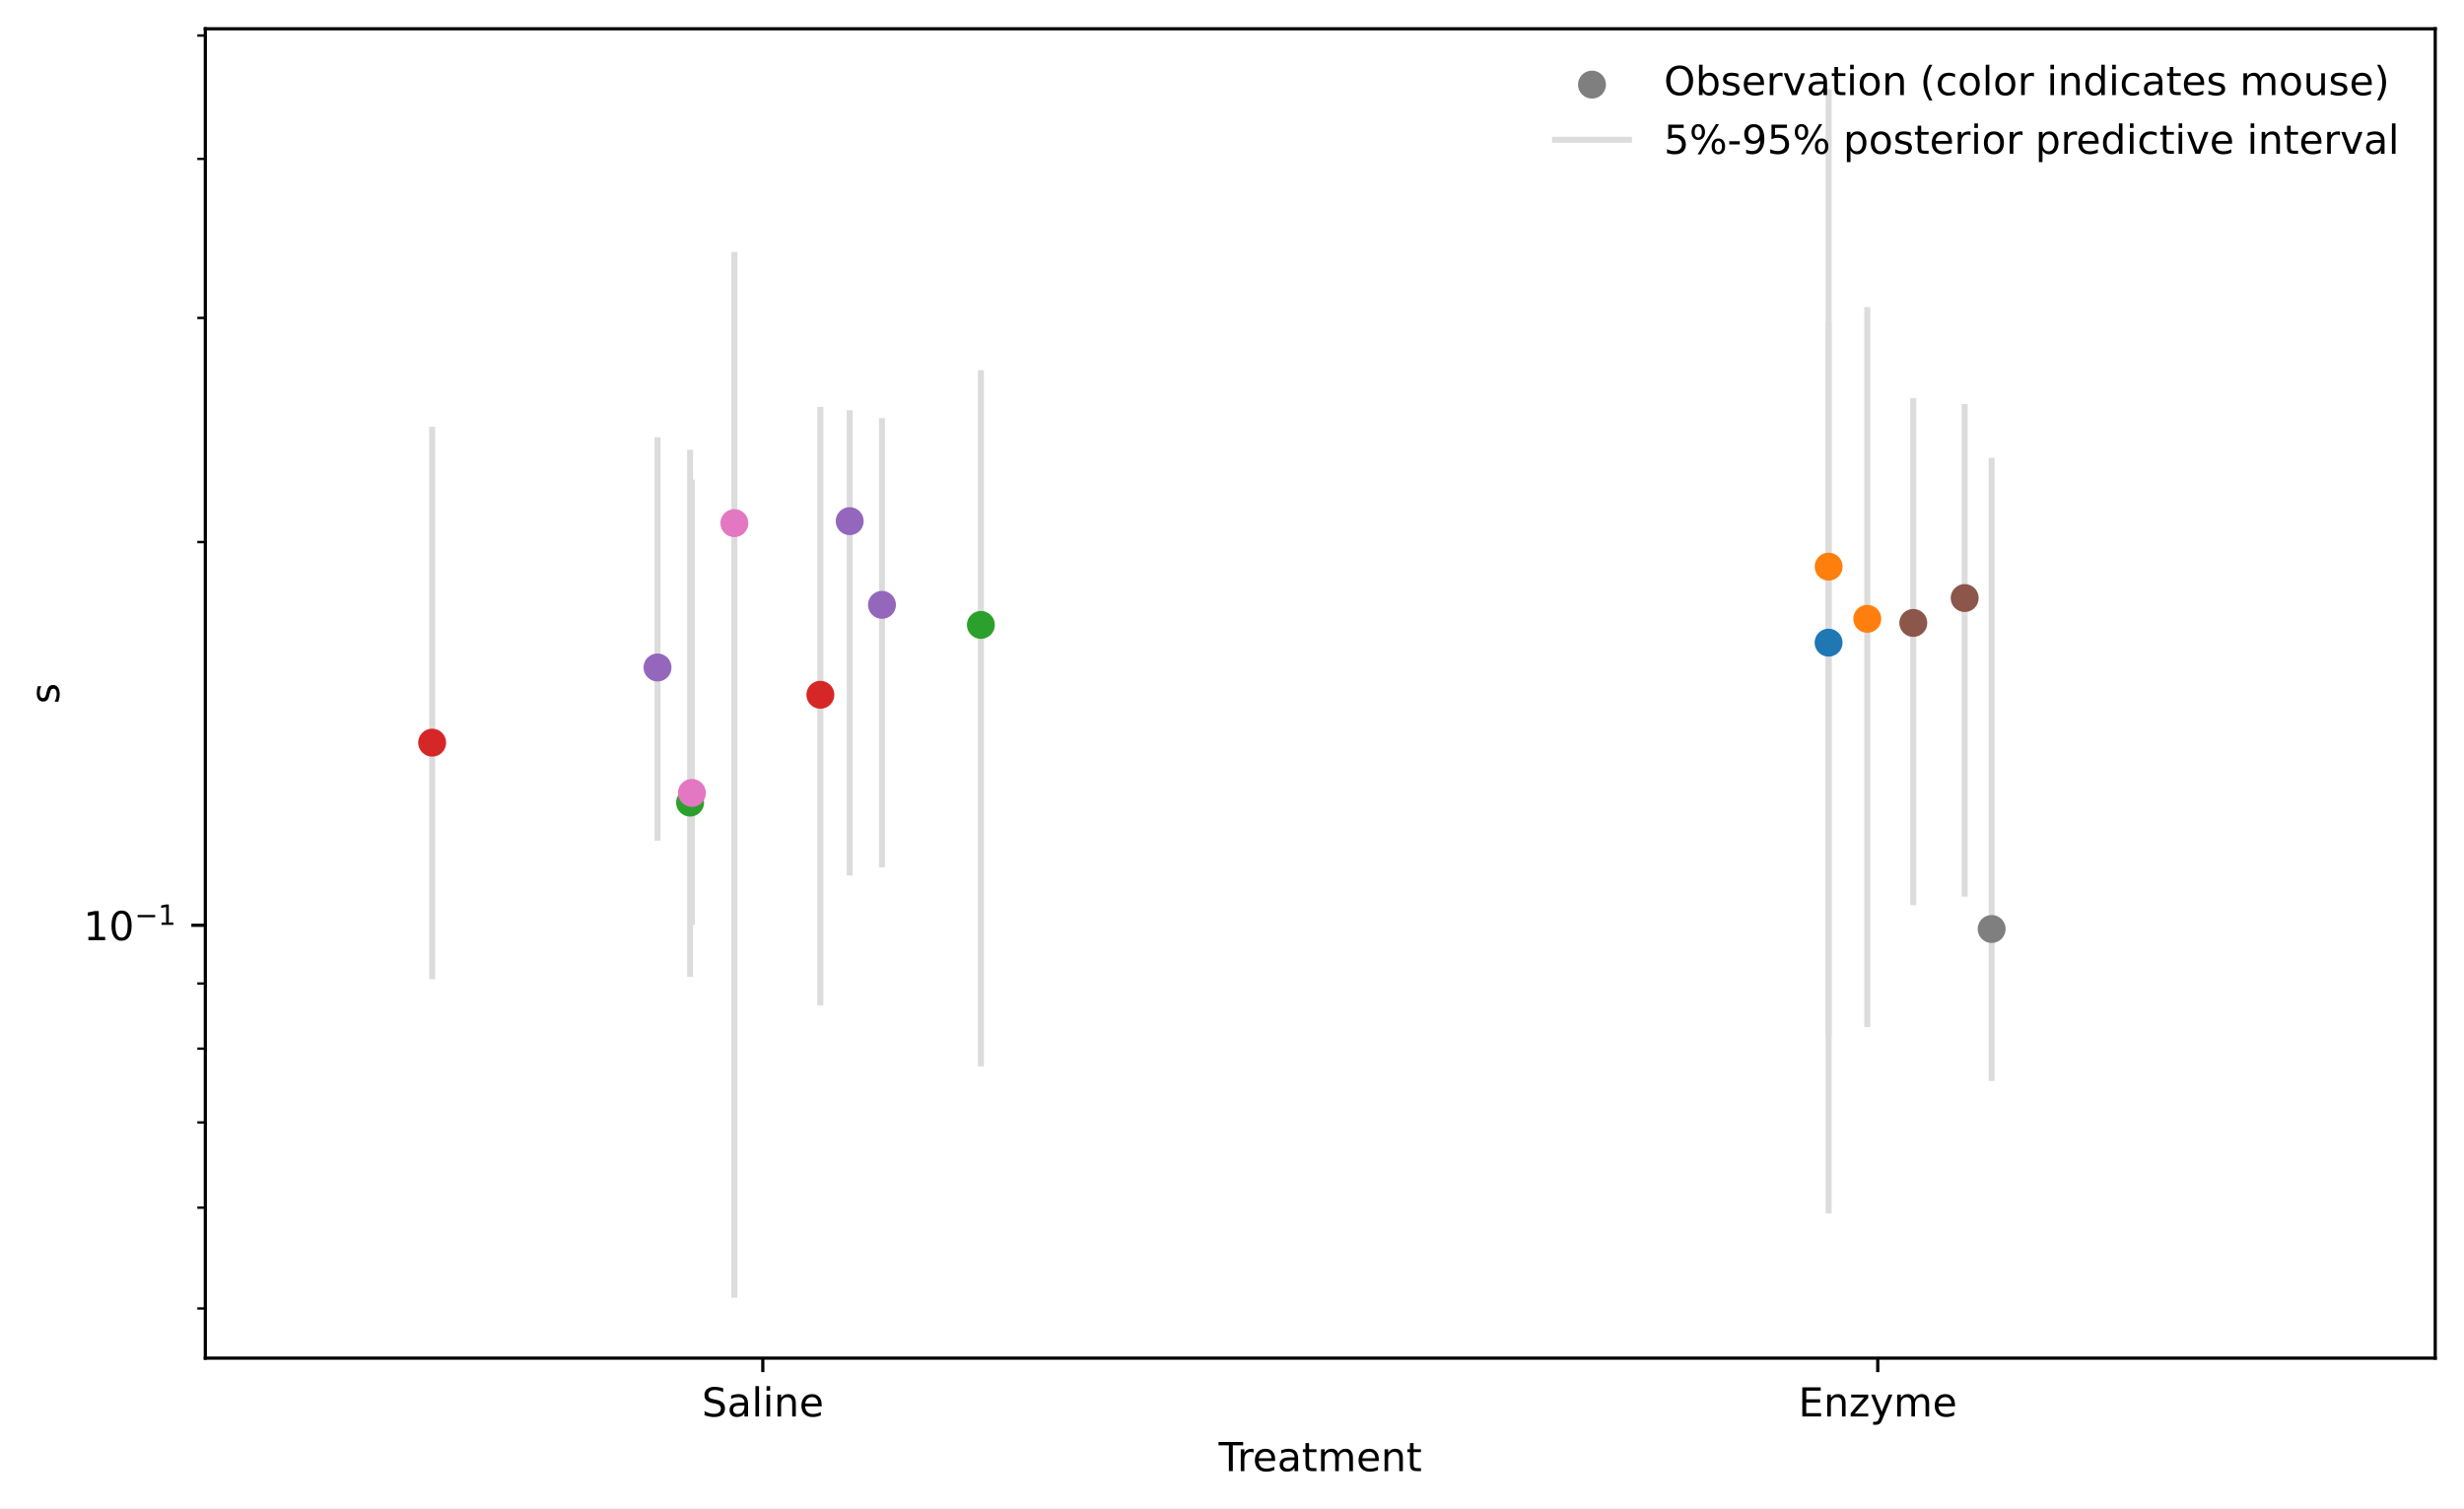
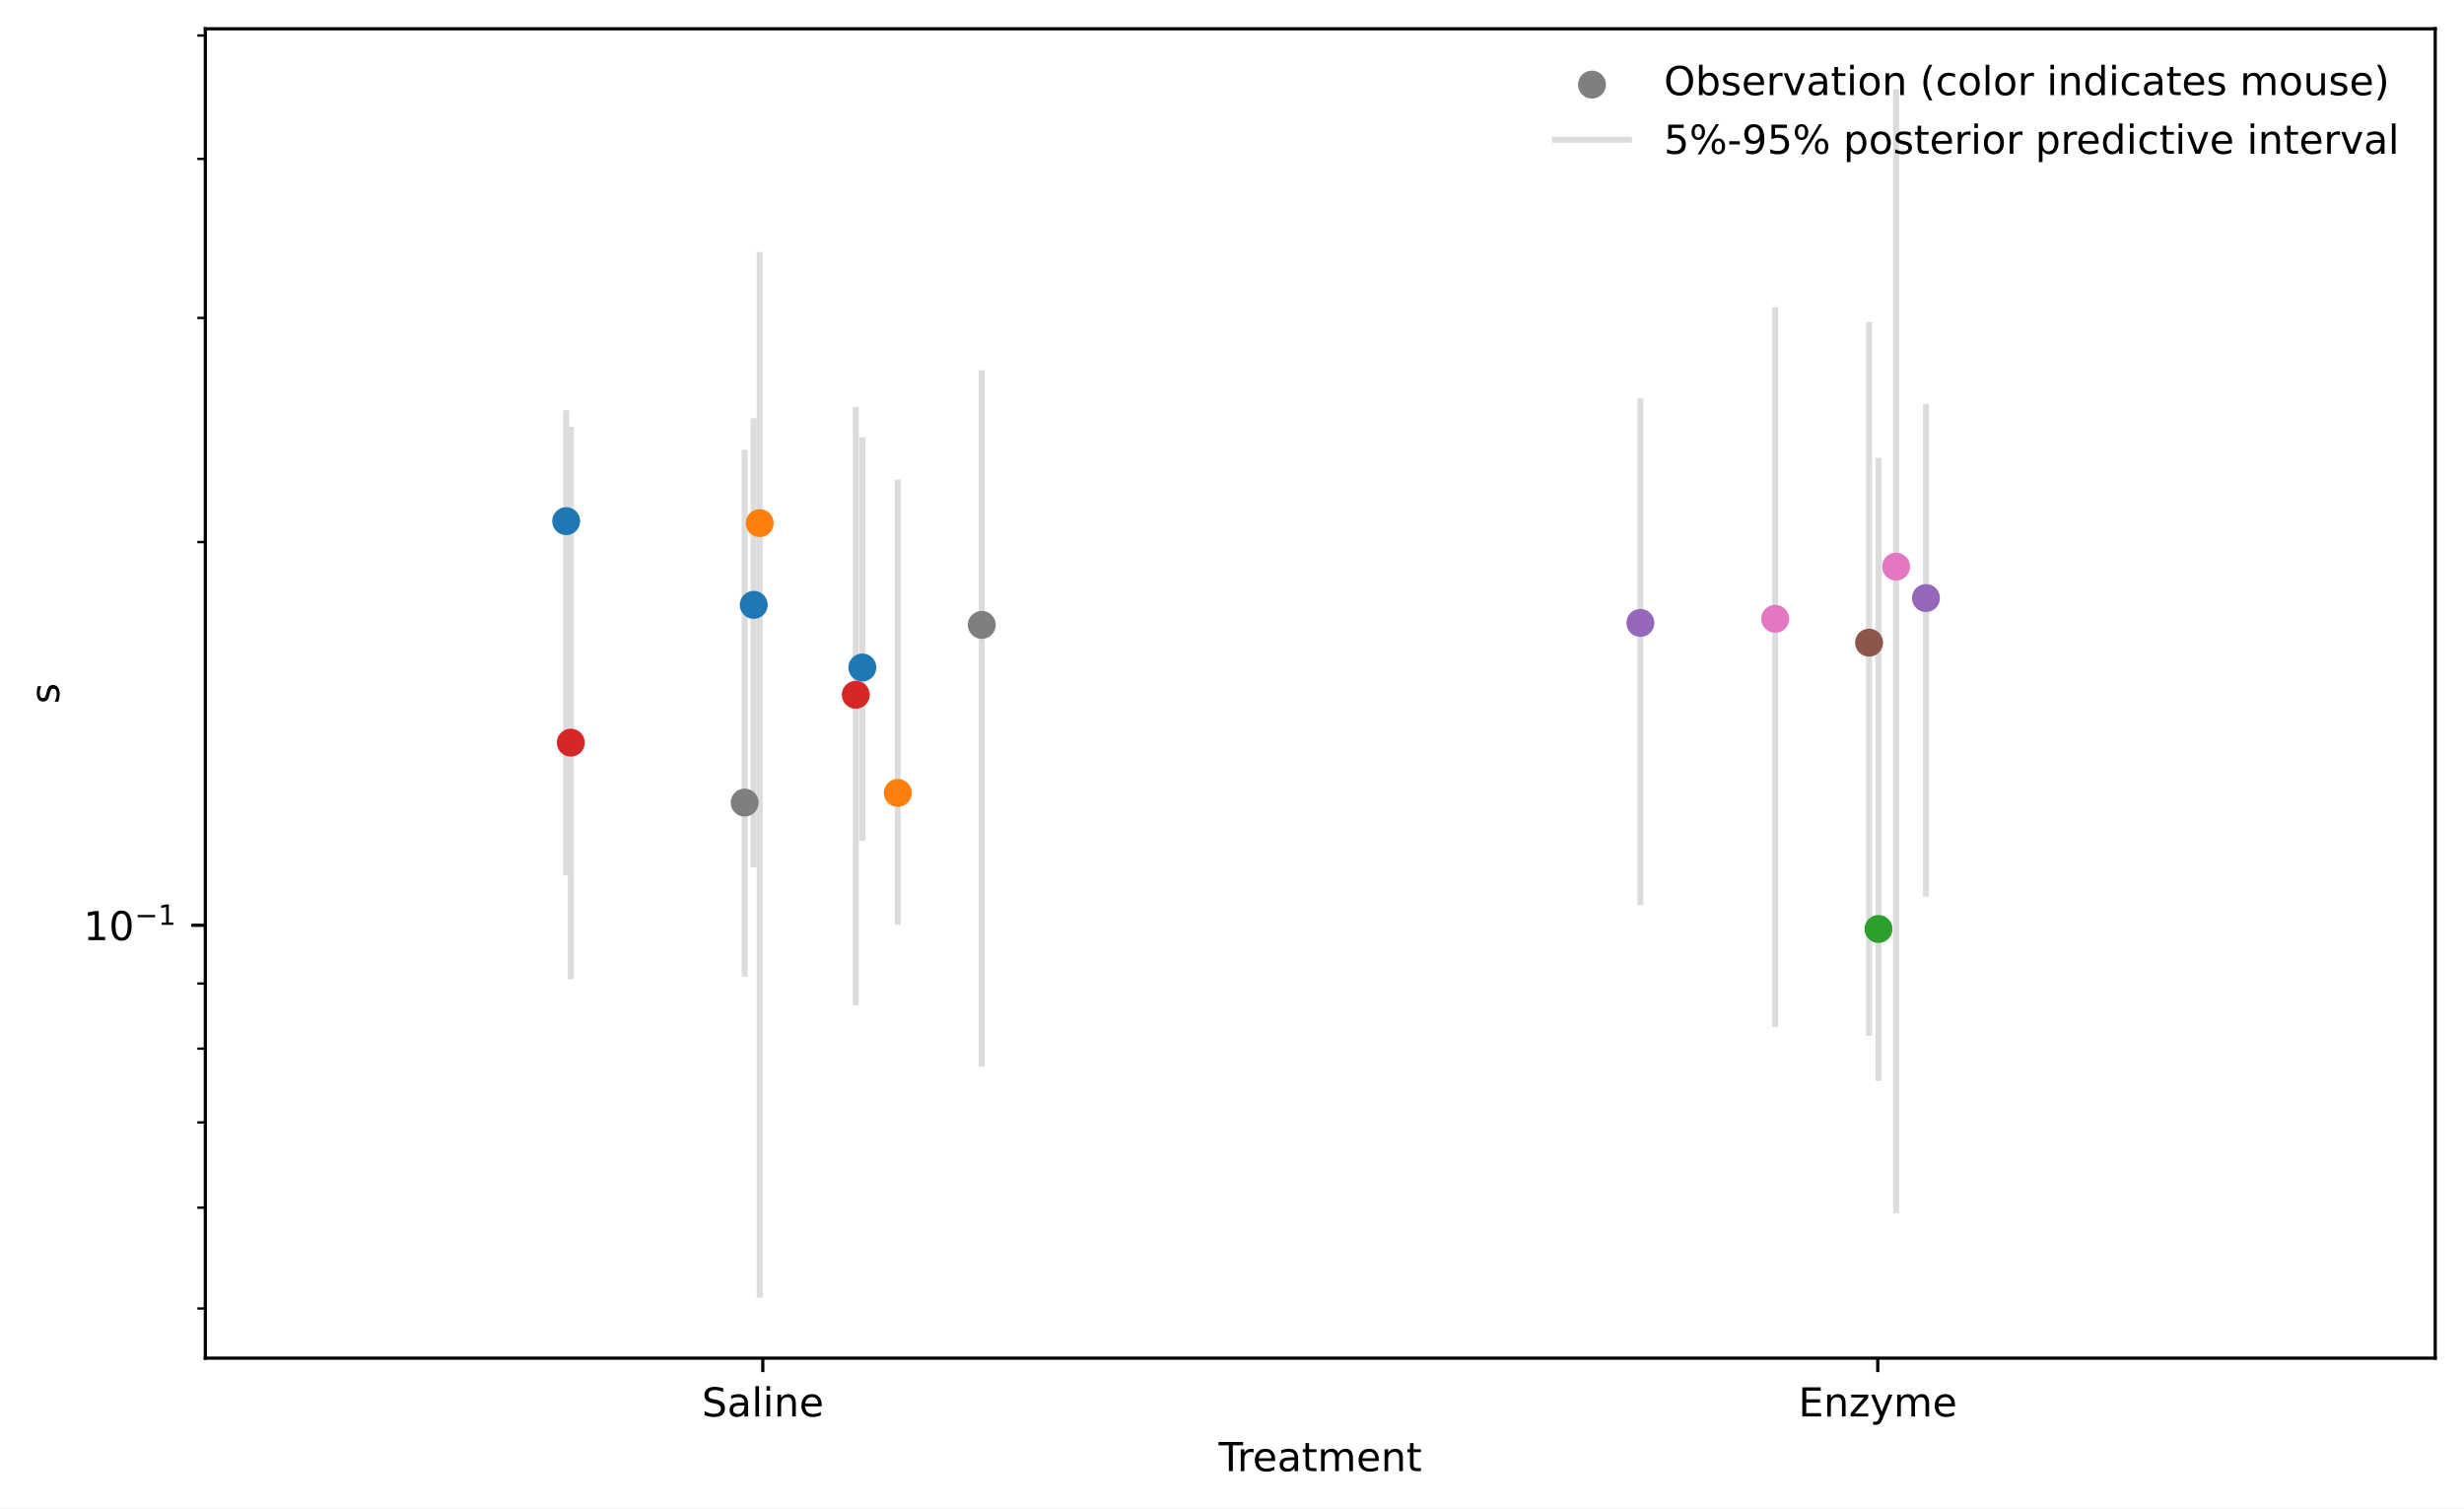
<svg xmlns="http://www.w3.org/2000/svg" xmlns:xlink="http://www.w3.org/1999/xlink" width="616.578pt" height="377.396pt" viewBox="0 0 616.578 377.396" version="1.1">
  <defs>
    <style type="text/css">*{stroke-linejoin: round; stroke-linecap: butt}</style>
  </defs>
  <g id="figure_1">
    <g id="patch_1">
      <path d="M 0 377.396  L 616.578 377.396  L 616.578 0  L 0 0  z " style="fill: #ffffff" />
    </g>
    <g id="axes_1">
      <g id="patch_2">
        <path d="M 51.378 339.84  L 609.378 339.84  L 609.378 7.2  L 51.378 7.2  z " style="fill: #ffffff" />
      </g>
      <g id="LineCollection_1">
-         <path d="M 457.576 259.189  L 457.576 80.599  " clip-path="url(#p6367e55eaa)" style="fill: none; stroke: #dcdcdc; stroke-width: 1.5" />
+         <path d="M 188.609 217.024  L 188.609 104.641  " clip-path="url(#p89f508761c)" style="fill: none; stroke: #dcdcdc; stroke-width: 1.5" />
+         <path d="M 141.676 219.07  L 141.676 102.663  " clip-path="url(#p89f508761c)" style="fill: none; stroke: #dcdcdc; stroke-width: 1.5" />
+         <path d="M 215.789 210.37  L 215.789 109.422  " clip-path="url(#p89f508761c)" style="fill: none; stroke: #dcdcdc; stroke-width: 1.5" />
      </g>
      <g id="LineCollection_2">
-         <path d="M 467.259 257.009  L 467.259 76.832  " clip-path="url(#p6367e55eaa)" style="fill: none; stroke: #dcdcdc; stroke-width: 1.5" />
-         <path d="M 457.589 303.635  L 457.589 22.32  " clip-path="url(#p6367e55eaa)" style="fill: none; stroke: #dcdcdc; stroke-width: 1.5" />
+         <path d="M 224.653 231.365  L 224.653 120.023  " clip-path="url(#p89f508761c)" style="fill: none; stroke: #dcdcdc; stroke-width: 1.5" />
+         <path d="M 190.108 324.72  L 190.108 63.033  " clip-path="url(#p89f508761c)" style="fill: none; stroke: #dcdcdc; stroke-width: 1.5" />
      </g>
      <g id="LineCollection_3">
-         <path d="M 245.45 266.857  L 245.45 92.611  " clip-path="url(#p6367e55eaa)" style="fill: none; stroke: #dcdcdc; stroke-width: 1.5" />
-         <path d="M 172.683 244.448  L 172.683 112.552  " clip-path="url(#p6367e55eaa)" style="fill: none; stroke: #dcdcdc; stroke-width: 1.5" />
+         <path d="M 470.067 270.51  L 470.067 114.566  " clip-path="url(#p89f508761c)" style="fill: none; stroke: #dcdcdc; stroke-width: 1.5" />
      </g>
      <g id="LineCollection_4">
-         <path d="M 108.142 245.033  L 108.142 106.795  " clip-path="url(#p6367e55eaa)" style="fill: none; stroke: #dcdcdc; stroke-width: 1.5" />
-         <path d="M 205.283 251.587  L 205.283 101.819  " clip-path="url(#p6367e55eaa)" style="fill: none; stroke: #dcdcdc; stroke-width: 1.5" />
+         <path d="M 142.835 245.033  L 142.835 106.795  " clip-path="url(#p89f508761c)" style="fill: none; stroke: #dcdcdc; stroke-width: 1.5" />
+         <path d="M 214.147 251.587  L 214.147 101.819  " clip-path="url(#p89f508761c)" style="fill: none; stroke: #dcdcdc; stroke-width: 1.5" />
      </g>
      <g id="LineCollection_5">
-         <path d="M 220.7 217.024  L 220.7 104.641  " clip-path="url(#p6367e55eaa)" style="fill: none; stroke: #dcdcdc; stroke-width: 1.5" />
-         <path d="M 212.626 219.07  L 212.626 102.663  " clip-path="url(#p6367e55eaa)" style="fill: none; stroke: #dcdcdc; stroke-width: 1.5" />
-         <path d="M 164.534 210.37  L 164.534 109.422  " clip-path="url(#p6367e55eaa)" style="fill: none; stroke: #dcdcdc; stroke-width: 1.5" />
+         <path d="M 410.48 226.502  L 410.48 99.653  " clip-path="url(#p89f508761c)" style="fill: none; stroke: #dcdcdc; stroke-width: 1.5" />
+         <path d="M 481.939 224.357  L 481.939 101.11  " clip-path="url(#p89f508761c)" style="fill: none; stroke: #dcdcdc; stroke-width: 1.5" />
      </g>
      <g id="LineCollection_6">
-         <path d="M 478.771 226.502  L 478.771 99.653  " clip-path="url(#p6367e55eaa)" style="fill: none; stroke: #dcdcdc; stroke-width: 1.5" />
-         <path d="M 491.631 224.357  L 491.631 101.11  " clip-path="url(#p6367e55eaa)" style="fill: none; stroke: #dcdcdc; stroke-width: 1.5" />
+         <path d="M 467.71 259.189  L 467.71 80.599  " clip-path="url(#p89f508761c)" style="fill: none; stroke: #dcdcdc; stroke-width: 1.5" />
      </g>
      <g id="LineCollection_7">
-         <path d="M 173.142 231.365  L 173.142 120.023  " clip-path="url(#p6367e55eaa)" style="fill: none; stroke: #dcdcdc; stroke-width: 1.5" />
-         <path d="M 183.763 324.72  L 183.763 63.033  " clip-path="url(#p6367e55eaa)" style="fill: none; stroke: #dcdcdc; stroke-width: 1.5" />
+         <path d="M 444.212 257.009  L 444.212 76.832  " clip-path="url(#p89f508761c)" style="fill: none; stroke: #dcdcdc; stroke-width: 1.5" />
+         <path d="M 474.472 303.635  L 474.472 22.32  " clip-path="url(#p89f508761c)" style="fill: none; stroke: #dcdcdc; stroke-width: 1.5" />
      </g>
      <g id="LineCollection_8">
-         <path d="M 498.378 270.51  L 498.378 114.566  " clip-path="url(#p6367e55eaa)" style="fill: none; stroke: #dcdcdc; stroke-width: 1.5" />
+         <path d="M 245.674 266.857  L 245.674 92.611  " clip-path="url(#p89f508761c)" style="fill: none; stroke: #dcdcdc; stroke-width: 1.5" />
+         <path d="M 186.338 244.448  L 186.338 112.552  " clip-path="url(#p89f508761c)" style="fill: none; stroke: #dcdcdc; stroke-width: 1.5" />
      </g>
      <g id="PathCollection_1">
        <defs>
-           <path id="m6859dfc313" d="M 0 3  C 0.796 3 1.559 2.684 2.121 2.121  C 2.684 1.559 3 0.796 3 0  C 3 -0.796 2.684 -1.559 2.121 -2.121  C 1.559 -2.684 0.796 -3 0 -3  C -0.796 -3 -1.559 -2.684 -2.121 -2.121  C -2.684 -1.559 -3 -0.796 -3 0  C -3 0.796 -2.684 1.559 -2.121 2.121  C -1.559 2.684 -0.796 3 0 3  z " style="stroke: #1f77b4" />
-         </defs>
-         <g clip-path="url(#p6367e55eaa)">
-           <use xlink:href="#m6859dfc313" x="457.576" y="160.809" style="fill: #1f77b4; stroke: #1f77b4" />
+           <path id="m0d81940c1a" d="M 0 3  C 0.796 3 1.559 2.684 2.121 2.121  C 2.684 1.559 3 0.796 3 0  C 3 -0.796 2.684 -1.559 2.121 -2.121  C 1.559 -2.684 0.796 -3 0 -3  C -0.796 -3 -1.559 -2.684 -2.121 -2.121  C -2.684 -1.559 -3 -0.796 -3 0  C -3 0.796 -2.684 1.559 -2.121 2.121  C -1.559 2.684 -0.796 3 0 3  z " style="stroke: #1f77b4" />
+         </defs>
+         <g clip-path="url(#p89f508761c)">
+           <use xlink:href="#m0d81940c1a" x="188.609" y="151.352" style="fill: #1f77b4; stroke: #1f77b4" />
+           <use xlink:href="#m0d81940c1a" x="141.676" y="130.408" style="fill: #1f77b4; stroke: #1f77b4" />
+           <use xlink:href="#m0d81940c1a" x="215.789" y="167.023" style="fill: #1f77b4; stroke: #1f77b4" />
        </g>
      </g>
      <g id="PathCollection_2">
        <defs>
-           <path id="m4e8345cb65" d="M 0 3  C 0.796 3 1.559 2.684 2.121 2.121  C 2.684 1.559 3 0.796 3 0  C 3 -0.796 2.684 -1.559 2.121 -2.121  C 1.559 -2.684 0.796 -3 0 -3  C -0.796 -3 -1.559 -2.684 -2.121 -2.121  C -2.684 -1.559 -3 -0.796 -3 0  C -3 0.796 -2.684 1.559 -2.121 2.121  C -1.559 2.684 -0.796 3 0 3  z " style="stroke: #ff7f0e" />
-         </defs>
-         <g clip-path="url(#p6367e55eaa)">
-           <use xlink:href="#m4e8345cb65" x="467.259" y="154.847" style="fill: #ff7f0e; stroke: #ff7f0e" />
-           <use xlink:href="#m4e8345cb65" x="457.589" y="141.787" style="fill: #ff7f0e; stroke: #ff7f0e" />
+           <path id="md0745b0c98" d="M 0 3  C 0.796 3 1.559 2.684 2.121 2.121  C 2.684 1.559 3 0.796 3 0  C 3 -0.796 2.684 -1.559 2.121 -2.121  C 1.559 -2.684 0.796 -3 0 -3  C -0.796 -3 -1.559 -2.684 -2.121 -2.121  C -2.684 -1.559 -3 -0.796 -3 0  C -3 0.796 -2.684 1.559 -2.121 2.121  C -1.559 2.684 -0.796 3 0 3  z " style="stroke: #ff7f0e" />
+         </defs>
+         <g clip-path="url(#p89f508761c)">
+           <use xlink:href="#md0745b0c98" x="224.653" y="198.41" style="fill: #ff7f0e; stroke: #ff7f0e" />
+           <use xlink:href="#md0745b0c98" x="190.108" y="130.9" style="fill: #ff7f0e; stroke: #ff7f0e" />
        </g>
      </g>
      <g id="PathCollection_3">
        <defs>
-           <path id="mb8edad23e3" d="M 0 3  C 0.796 3 1.559 2.684 2.121 2.121  C 2.684 1.559 3 0.796 3 0  C 3 -0.796 2.684 -1.559 2.121 -2.121  C 1.559 -2.684 0.796 -3 0 -3  C -0.796 -3 -1.559 -2.684 -2.121 -2.121  C -2.684 -1.559 -3 -0.796 -3 0  C -3 0.796 -2.684 1.559 -2.121 2.121  C -1.559 2.684 -0.796 3 0 3  z " style="stroke: #2ca02c" />
-         </defs>
-         <g clip-path="url(#p6367e55eaa)">
-           <use xlink:href="#mb8edad23e3" x="245.45" y="156.369" style="fill: #2ca02c; stroke: #2ca02c" />
-           <use xlink:href="#mb8edad23e3" x="172.683" y="200.83" style="fill: #2ca02c; stroke: #2ca02c" />
+           <path id="m6d1cc368cc" d="M 0 3  C 0.796 3 1.559 2.684 2.121 2.121  C 2.684 1.559 3 0.796 3 0  C 3 -0.796 2.684 -1.559 2.121 -2.121  C 1.559 -2.684 0.796 -3 0 -3  C -0.796 -3 -1.559 -2.684 -2.121 -2.121  C -2.684 -1.559 -3 -0.796 -3 0  C -3 0.796 -2.684 1.559 -2.121 2.121  C -1.559 2.684 -0.796 3 0 3  z " style="stroke: #2ca02c" />
+         </defs>
+         <g clip-path="url(#p89f508761c)">
+           <use xlink:href="#m6d1cc368cc" x="470.067" y="232.458" style="fill: #2ca02c; stroke: #2ca02c" />
        </g>
      </g>
      <g id="PathCollection_4">
        <defs>
-           <path id="m4def3559e0" d="M 0 3  C 0.796 3 1.559 2.684 2.121 2.121  C 2.684 1.559 3 0.796 3 0  C 3 -0.796 2.684 -1.559 2.121 -2.121  C 1.559 -2.684 0.796 -3 0 -3  C -0.796 -3 -1.559 -2.684 -2.121 -2.121  C -2.684 -1.559 -3 -0.796 -3 0  C -3 0.796 -2.684 1.559 -2.121 2.121  C -1.559 2.684 -0.796 3 0 3  z " style="stroke: #d62728" />
-         </defs>
-         <g clip-path="url(#p6367e55eaa)">
-           <use xlink:href="#m4def3559e0" x="108.142" y="185.833" style="fill: #d62728; stroke: #d62728" />
-           <use xlink:href="#m4def3559e0" x="205.283" y="173.852" style="fill: #d62728; stroke: #d62728" />
+           <path id="me389972b30" d="M 0 3  C 0.796 3 1.559 2.684 2.121 2.121  C 2.684 1.559 3 0.796 3 0  C 3 -0.796 2.684 -1.559 2.121 -2.121  C 1.559 -2.684 0.796 -3 0 -3  C -0.796 -3 -1.559 -2.684 -2.121 -2.121  C -2.684 -1.559 -3 -0.796 -3 0  C -3 0.796 -2.684 1.559 -2.121 2.121  C -1.559 2.684 -0.796 3 0 3  z " style="stroke: #d62728" />
+         </defs>
+         <g clip-path="url(#p89f508761c)">
+           <use xlink:href="#me389972b30" x="142.835" y="185.833" style="fill: #d62728; stroke: #d62728" />
+           <use xlink:href="#me389972b30" x="214.147" y="173.852" style="fill: #d62728; stroke: #d62728" />
        </g>
      </g>
      <g id="PathCollection_5">
        <defs>
-           <path id="mf3fc57274a" d="M 0 3  C 0.796 3 1.559 2.684 2.121 2.121  C 2.684 1.559 3 0.796 3 0  C 3 -0.796 2.684 -1.559 2.121 -2.121  C 1.559 -2.684 0.796 -3 0 -3  C -0.796 -3 -1.559 -2.684 -2.121 -2.121  C -2.684 -1.559 -3 -0.796 -3 0  C -3 0.796 -2.684 1.559 -2.121 2.121  C -1.559 2.684 -0.796 3 0 3  z " style="stroke: #9467bd" />
-         </defs>
-         <g clip-path="url(#p6367e55eaa)">
-           <use xlink:href="#mf3fc57274a" x="220.7" y="151.352" style="fill: #9467bd; stroke: #9467bd" />
-           <use xlink:href="#mf3fc57274a" x="212.626" y="130.408" style="fill: #9467bd; stroke: #9467bd" />
-           <use xlink:href="#mf3fc57274a" x="164.534" y="167.023" style="fill: #9467bd; stroke: #9467bd" />
+           <path id="maad73c65ce" d="M 0 3  C 0.796 3 1.559 2.684 2.121 2.121  C 2.684 1.559 3 0.796 3 0  C 3 -0.796 2.684 -1.559 2.121 -2.121  C 1.559 -2.684 0.796 -3 0 -3  C -0.796 -3 -1.559 -2.684 -2.121 -2.121  C -2.684 -1.559 -3 -0.796 -3 0  C -3 0.796 -2.684 1.559 -2.121 2.121  C -1.559 2.684 -0.796 3 0 3  z " style="stroke: #9467bd" />
+         </defs>
+         <g clip-path="url(#p89f508761c)">
+           <use xlink:href="#maad73c65ce" x="410.48" y="155.871" style="fill: #9467bd; stroke: #9467bd" />
+           <use xlink:href="#maad73c65ce" x="481.939" y="149.648" style="fill: #9467bd; stroke: #9467bd" />
        </g>
      </g>
      <g id="PathCollection_6">
        <defs>
-           <path id="m0bec4126c6" d="M 0 3  C 0.796 3 1.559 2.684 2.121 2.121  C 2.684 1.559 3 0.796 3 0  C 3 -0.796 2.684 -1.559 2.121 -2.121  C 1.559 -2.684 0.796 -3 0 -3  C -0.796 -3 -1.559 -2.684 -2.121 -2.121  C -2.684 -1.559 -3 -0.796 -3 0  C -3 0.796 -2.684 1.559 -2.121 2.121  C -1.559 2.684 -0.796 3 0 3  z " style="stroke: #8c564b" />
-         </defs>
-         <g clip-path="url(#p6367e55eaa)">
-           <use xlink:href="#m0bec4126c6" x="478.771" y="155.871" style="fill: #8c564b; stroke: #8c564b" />
-           <use xlink:href="#m0bec4126c6" x="491.631" y="149.648" style="fill: #8c564b; stroke: #8c564b" />
+           <path id="meefa575355" d="M 0 3  C 0.796 3 1.559 2.684 2.121 2.121  C 2.684 1.559 3 0.796 3 0  C 3 -0.796 2.684 -1.559 2.121 -2.121  C 1.559 -2.684 0.796 -3 0 -3  C -0.796 -3 -1.559 -2.684 -2.121 -2.121  C -2.684 -1.559 -3 -0.796 -3 0  C -3 0.796 -2.684 1.559 -2.121 2.121  C -1.559 2.684 -0.796 3 0 3  z " style="stroke: #8c564b" />
+         </defs>
+         <g clip-path="url(#p89f508761c)">
+           <use xlink:href="#meefa575355" x="467.71" y="160.809" style="fill: #8c564b; stroke: #8c564b" />
        </g>
      </g>
      <g id="PathCollection_7">
        <defs>
-           <path id="m1564afa959" d="M 0 3  C 0.796 3 1.559 2.684 2.121 2.121  C 2.684 1.559 3 0.796 3 0  C 3 -0.796 2.684 -1.559 2.121 -2.121  C 1.559 -2.684 0.796 -3 0 -3  C -0.796 -3 -1.559 -2.684 -2.121 -2.121  C -2.684 -1.559 -3 -0.796 -3 0  C -3 0.796 -2.684 1.559 -2.121 2.121  C -1.559 2.684 -0.796 3 0 3  z " style="stroke: #e377c2" />
-         </defs>
-         <g clip-path="url(#p6367e55eaa)">
-           <use xlink:href="#m1564afa959" x="173.142" y="198.41" style="fill: #e377c2; stroke: #e377c2" />
-           <use xlink:href="#m1564afa959" x="183.763" y="130.9" style="fill: #e377c2; stroke: #e377c2" />
+           <path id="me19d3c6964" d="M 0 3  C 0.796 3 1.559 2.684 2.121 2.121  C 2.684 1.559 3 0.796 3 0  C 3 -0.796 2.684 -1.559 2.121 -2.121  C 1.559 -2.684 0.796 -3 0 -3  C -0.796 -3 -1.559 -2.684 -2.121 -2.121  C -2.684 -1.559 -3 -0.796 -3 0  C -3 0.796 -2.684 1.559 -2.121 2.121  C -1.559 2.684 -0.796 3 0 3  z " style="stroke: #e377c2" />
+         </defs>
+         <g clip-path="url(#p89f508761c)">
+           <use xlink:href="#me19d3c6964" x="444.212" y="154.847" style="fill: #e377c2; stroke: #e377c2" />
+           <use xlink:href="#me19d3c6964" x="474.472" y="141.787" style="fill: #e377c2; stroke: #e377c2" />
        </g>
      </g>
      <g id="PathCollection_8">
        <defs>
-           <path id="m8025d73206" d="M 0 3  C 0.796 3 1.559 2.684 2.121 2.121  C 2.684 1.559 3 0.796 3 0  C 3 -0.796 2.684 -1.559 2.121 -2.121  C 1.559 -2.684 0.796 -3 0 -3  C -0.796 -3 -1.559 -2.684 -2.121 -2.121  C -2.684 -1.559 -3 -0.796 -3 0  C -3 0.796 -2.684 1.559 -2.121 2.121  C -1.559 2.684 -0.796 3 0 3  z " style="stroke: #7f7f7f" />
-         </defs>
-         <g clip-path="url(#p6367e55eaa)">
-           <use xlink:href="#m8025d73206" x="498.378" y="232.458" style="fill: #7f7f7f; stroke: #7f7f7f" />
+           <path id="mb2d3c16d1e" d="M 0 3  C 0.796 3 1.559 2.684 2.121 2.121  C 2.684 1.559 3 0.796 3 0  C 3 -0.796 2.684 -1.559 2.121 -2.121  C 1.559 -2.684 0.796 -3 0 -3  C -0.796 -3 -1.559 -2.684 -2.121 -2.121  C -2.684 -1.559 -3 -0.796 -3 0  C -3 0.796 -2.684 1.559 -2.121 2.121  C -1.559 2.684 -0.796 3 0 3  z " style="stroke: #7f7f7f" />
+         </defs>
+         <g clip-path="url(#p89f508761c)">
+           <use xlink:href="#mb2d3c16d1e" x="245.674" y="156.369" style="fill: #7f7f7f; stroke: #7f7f7f" />
+           <use xlink:href="#mb2d3c16d1e" x="186.338" y="200.83" style="fill: #7f7f7f; stroke: #7f7f7f" />
        </g>
      </g>
      <g id="matplotlib.axis_1">
        <g id="xtick_1">
          <g id="line2d_1">
            <defs>
-               <path id="mbc42d602a1" d="M 0 0  L 0 3.5  " style="stroke: #000000; stroke-width: 0.8" />
-             </defs>
-             <g>
-               <use xlink:href="#mbc42d602a1" x="190.878" y="339.84" style="stroke: #000000; stroke-width: 0.8" />
+               <path id="m4a30b9acb9" d="M 0 0  L 0 3.5  " style="stroke: #000000; stroke-width: 0.8" />
+             </defs>
+             <g>
+               <use xlink:href="#m4a30b9acb9" x="190.878" y="339.84" style="stroke: #000000; stroke-width: 0.8" />
            </g>
          </g>
          <g id="text_1">
            <g transform="translate(175.6164 354.4384) scale(0.1 -0.1)">
              <defs>
                <path id="DejaVuSans-53" d="M 3425 4513  L 3425 3897  Q 3066 4069 2747 4153  Q 2428 4238 2131 4238  Q 1616 4238 1336 4038  Q 1056 3838 1056 3469  Q 1056 3159 1242 3001  Q 1428 2844 1947 2747  L 2328 2669  Q 3034 2534 3370 2195  Q 3706 1856 3706 1288  Q 3706 609 3251 259  Q 2797 -91 1919 -91  Q 1588 -91 1214 -16  Q 841 59 441 206  L 441 856  Q 825 641 1194 531  Q 1563 422 1919 422  Q 2459 422 2753 634  Q 3047 847 3047 1241  Q 3047 1584 2836 1778  Q 2625 1972 2144 2069  L 1759 2144  Q 1053 2284 737 2584  Q 422 2884 422 3419  Q 422 4038 858 4394  Q 1294 4750 2059 4750  Q 2388 4750 2728 4690  Q 3069 4631 3425 4513  z " transform="scale(0.015625)" />
                <path id="DejaVuSans-61" d="M 2194 1759  Q 1497 1759 1228 1600  Q 959 1441 959 1056  Q 959 750 1161 570  Q 1363 391 1709 391  Q 2188 391 2477 730  Q 2766 1069 2766 1631  L 2766 1759  L 2194 1759  z M 3341 1997  L 3341 0  L 2766 0  L 2766 531  Q 2569 213 2275 61  Q 1981 -91 1556 -91  Q 1019 -91 701 211  Q 384 513 384 1019  Q 384 1609 779 1909  Q 1175 2209 1959 2209  L 2766 2209  L 2766 2266  Q 2766 2663 2505 2880  Q 2244 3097 1772 3097  Q 1472 3097 1187 3025  Q 903 2953 641 2809  L 641 3341  Q 956 3463 1253 3523  Q 1550 3584 1831 3584  Q 2591 3584 2966 3190  Q 3341 2797 3341 1997  z " transform="scale(0.015625)" />
                <path id="DejaVuSans-6c" d="M 603 4863  L 1178 4863  L 1178 0  L 603 0  L 603 4863  z " transform="scale(0.015625)" />
                <path id="DejaVuSans-69" d="M 603 3500  L 1178 3500  L 1178 0  L 603 0  L 603 3500  z M 603 4863  L 1178 4863  L 1178 4134  L 603 4134  L 603 4863  z " transform="scale(0.015625)" />
                <path id="DejaVuSans-6e" d="M 3513 2113  L 3513 0  L 2938 0  L 2938 2094  Q 2938 2591 2744 2837  Q 2550 3084 2163 3084  Q 1697 3084 1428 2787  Q 1159 2491 1159 1978  L 1159 0  L 581 0  L 581 3500  L 1159 3500  L 1159 2956  Q 1366 3272 1645 3428  Q 1925 3584 2291 3584  Q 2894 3584 3203 3211  Q 3513 2838 3513 2113  z " transform="scale(0.015625)" />
                <path id="DejaVuSans-65" d="M 3597 1894  L 3597 1613  L 953 1613  Q 991 1019 1311 708  Q 1631 397 2203 397  Q 2534 397 2845 478  Q 3156 559 3463 722  L 3463 178  Q 3153 47 2828 -22  Q 2503 -91 2169 -91  Q 1331 -91 842 396  Q 353 884 353 1716  Q 353 2575 817 3079  Q 1281 3584 2069 3584  Q 2775 3584 3186 3129  Q 3597 2675 3597 1894  z M 3022 2063  Q 3016 2534 2758 2815  Q 2500 3097 2075 3097  Q 1594 3097 1305 2825  Q 1016 2553 972 2059  L 3022 2063  z " transform="scale(0.015625)" />
              </defs>
              <use xlink:href="#DejaVuSans-53" />
              <use xlink:href="#DejaVuSans-61" transform="translate(63.47656 0)" />
              <use xlink:href="#DejaVuSans-6c" transform="translate(124.7559 0)" />
              <use xlink:href="#DejaVuSans-69" transform="translate(152.5391 0)" />
              <use xlink:href="#DejaVuSans-6e" transform="translate(180.3223 0)" />
              <use xlink:href="#DejaVuSans-65" transform="translate(243.7012 0)" />
            </g>
          </g>
        </g>
        <g id="xtick_2">
          <g id="line2d_2">
            <g>
-               <use xlink:href="#mbc42d602a1" x="469.878" y="339.84" style="stroke: #000000; stroke-width: 0.8" />
+               <use xlink:href="#m4a30b9acb9" x="469.878" y="339.84" style="stroke: #000000; stroke-width: 0.8" />
            </g>
          </g>
          <g id="text_2">
            <g transform="translate(450.0195 354.4384) scale(0.1 -0.1)">
              <defs>
                <path id="DejaVuSans-45" d="M 628 4666  L 3578 4666  L 3578 4134  L 1259 4134  L 1259 2753  L 3481 2753  L 3481 2222  L 1259 2222  L 1259 531  L 3634 531  L 3634 0  L 628 0  L 628 4666  z " transform="scale(0.015625)" />
                <path id="DejaVuSans-7a" d="M 353 3500  L 3084 3500  L 3084 2975  L 922 459  L 3084 459  L 3084 0  L 275 0  L 275 525  L 2438 3041  L 353 3041  L 353 3500  z " transform="scale(0.015625)" />
                <path id="DejaVuSans-79" d="M 2059 -325  Q 1816 -950 1584 -1140  Q 1353 -1331 966 -1331  L 506 -1331  L 506 -850  L 844 -850  Q 1081 -850 1212 -737  Q 1344 -625 1503 -206  L 1606 56  L 191 3500  L 800 3500  L 1894 763  L 2988 3500  L 3597 3500  L 2059 -325  z " transform="scale(0.015625)" />
                <path id="DejaVuSans-6d" d="M 3328 2828  Q 3544 3216 3844 3400  Q 4144 3584 4550 3584  Q 5097 3584 5394 3201  Q 5691 2819 5691 2113  L 5691 0  L 5113 0  L 5113 2094  Q 5113 2597 4934 2840  Q 4756 3084 4391 3084  Q 3944 3084 3684 2787  Q 3425 2491 3425 1978  L 3425 0  L 2847 0  L 2847 2094  Q 2847 2600 2669 2842  Q 2491 3084 2119 3084  Q 1678 3084 1418 2786  Q 1159 2488 1159 1978  L 1159 0  L 581 0  L 581 3500  L 1159 3500  L 1159 2956  Q 1356 3278 1631 3431  Q 1906 3584 2284 3584  Q 2666 3584 2933 3390  Q 3200 3197 3328 2828  z " transform="scale(0.015625)" />
              </defs>
              <use xlink:href="#DejaVuSans-45" />
              <use xlink:href="#DejaVuSans-6e" transform="translate(63.18359 0)" />
              <use xlink:href="#DejaVuSans-7a" transform="translate(126.5625 0)" />
              <use xlink:href="#DejaVuSans-79" transform="translate(179.0527 0)" />
              <use xlink:href="#DejaVuSans-6d" transform="translate(238.2324 0)" />
              <use xlink:href="#DejaVuSans-65" transform="translate(335.6445 0)" />
            </g>
          </g>
        </g>
        <g id="text_3">
          <g transform="translate(304.9422 368.1166) scale(0.1 -0.1)">
            <defs>
              <path id="DejaVuSans-54" d="M -19 4666  L 3928 4666  L 3928 4134  L 2272 4134  L 2272 0  L 1638 0  L 1638 4134  L -19 4134  L -19 4666  z " transform="scale(0.015625)" />
              <path id="DejaVuSans-72" d="M 2631 2963  Q 2534 3019 2420 3045  Q 2306 3072 2169 3072  Q 1681 3072 1420 2755  Q 1159 2438 1159 1844  L 1159 0  L 581 0  L 581 3500  L 1159 3500  L 1159 2956  Q 1341 3275 1631 3429  Q 1922 3584 2338 3584  Q 2397 3584 2469 3576  Q 2541 3569 2628 3553  L 2631 2963  z " transform="scale(0.015625)" />
              <path id="DejaVuSans-74" d="M 1172 4494  L 1172 3500  L 2356 3500  L 2356 3053  L 1172 3053  L 1172 1153  Q 1172 725 1289 603  Q 1406 481 1766 481  L 2356 481  L 2356 0  L 1766 0  Q 1100 0 847 248  Q 594 497 594 1153  L 594 3053  L 172 3053  L 172 3500  L 594 3500  L 594 4494  L 1172 4494  z " transform="scale(0.015625)" />
            </defs>
            <use xlink:href="#DejaVuSans-54" />
            <use xlink:href="#DejaVuSans-72" transform="translate(46.33398 0)" />
            <use xlink:href="#DejaVuSans-65" transform="translate(85.19727 0)" />
            <use xlink:href="#DejaVuSans-61" transform="translate(146.7207 0)" />
            <use xlink:href="#DejaVuSans-74" transform="translate(208 0)" />
            <use xlink:href="#DejaVuSans-6d" transform="translate(247.209 0)" />
            <use xlink:href="#DejaVuSans-65" transform="translate(344.6211 0)" />
            <use xlink:href="#DejaVuSans-6e" transform="translate(406.1445 0)" />
            <use xlink:href="#DejaVuSans-74" transform="translate(469.5234 0)" />
          </g>
        </g>
      </g>
      <g id="matplotlib.axis_2">
        <g id="ytick_1">
          <g id="line2d_3">
            <defs>
-               <path id="m00befd3e17" d="M 0 0  L -3.5 0  " style="stroke: #000000; stroke-width: 0.8" />
-             </defs>
-             <g>
-               <use xlink:href="#m00befd3e17" x="51.378" y="231.527" style="stroke: #000000; stroke-width: 0.8" />
+               <path id="mee24674722" d="M 0 0  L -3.5 0  " style="stroke: #000000; stroke-width: 0.8" />
+             </defs>
+             <g>
+               <use xlink:href="#mee24674722" x="51.378" y="231.527" style="stroke: #000000; stroke-width: 0.8" />
            </g>
          </g>
          <g id="text_4">
            <g transform="translate(20.87813 235.326) scale(0.1 -0.1)">
              <defs>
                <path id="DejaVuSans-31" d="M 794 531  L 1825 531  L 1825 4091  L 703 3866  L 703 4441  L 1819 4666  L 2450 4666  L 2450 531  L 3481 531  L 3481 0  L 794 0  L 794 531  z " transform="scale(0.015625)" />
                <path id="DejaVuSans-30" d="M 2034 4250  Q 1547 4250 1301 3770  Q 1056 3291 1056 2328  Q 1056 1369 1301 889  Q 1547 409 2034 409  Q 2525 409 2770 889  Q 3016 1369 3016 2328  Q 3016 3291 2770 3770  Q 2525 4250 2034 4250  z M 2034 4750  Q 2819 4750 3233 4129  Q 3647 3509 3647 2328  Q 3647 1150 3233 529  Q 2819 -91 2034 -91  Q 1250 -91 836 529  Q 422 1150 422 2328  Q 422 3509 836 4129  Q 1250 4750 2034 4750  z " transform="scale(0.015625)" />
                <path id="DejaVuSans-2212" d="M 678 2272  L 4684 2272  L 4684 1741  L 678 1741  L 678 2272  z " transform="scale(0.015625)" />
              </defs>
              <use xlink:href="#DejaVuSans-31" transform="translate(0 0.684375)" />
              <use xlink:href="#DejaVuSans-30" transform="translate(63.62305 0.684375)" />
              <use xlink:href="#DejaVuSans-2212" transform="translate(128.2031 38.96563) scale(0.7)" />
              <use xlink:href="#DejaVuSans-31" transform="translate(186.8555 38.96563) scale(0.7)" />
            </g>
          </g>
        </g>
        <g id="ytick_2">
          <g id="line2d_4">
            <defs>
-               <path id="m102ad9788b" d="M 0 0  L -2 0  " style="stroke: #000000; stroke-width: 0.6" />
-             </defs>
-             <g>
-               <use xlink:href="#m102ad9788b" x="51.378" y="327.412" style="stroke: #000000; stroke-width: 0.6" />
+               <path id="mb604477b69" d="M 0 0  L -2 0  " style="stroke: #000000; stroke-width: 0.6" />
+             </defs>
+             <g>
+               <use xlink:href="#mb604477b69" x="51.378" y="327.412" style="stroke: #000000; stroke-width: 0.6" />
            </g>
          </g>
        </g>
        <g id="ytick_3">
          <g id="line2d_5">
            <g>
-               <use xlink:href="#m102ad9788b" x="51.378" y="302.191" style="stroke: #000000; stroke-width: 0.6" />
+               <use xlink:href="#mb604477b69" x="51.378" y="302.191" style="stroke: #000000; stroke-width: 0.6" />
            </g>
          </g>
        </g>
        <g id="ytick_4">
          <g id="line2d_6">
            <g>
-               <use xlink:href="#m102ad9788b" x="51.378" y="280.867" style="stroke: #000000; stroke-width: 0.6" />
+               <use xlink:href="#mb604477b69" x="51.378" y="280.867" style="stroke: #000000; stroke-width: 0.6" />
            </g>
          </g>
        </g>
        <g id="ytick_5">
          <g id="line2d_7">
            <g>
-               <use xlink:href="#m102ad9788b" x="51.378" y="262.395" style="stroke: #000000; stroke-width: 0.6" />
+               <use xlink:href="#mb604477b69" x="51.378" y="262.395" style="stroke: #000000; stroke-width: 0.6" />
            </g>
          </g>
        </g>
        <g id="ytick_6">
          <g id="line2d_8">
            <g>
-               <use xlink:href="#m102ad9788b" x="51.378" y="246.102" style="stroke: #000000; stroke-width: 0.6" />
+               <use xlink:href="#mb604477b69" x="51.378" y="246.102" style="stroke: #000000; stroke-width: 0.6" />
            </g>
          </g>
        </g>
        <g id="ytick_7">
          <g id="line2d_9">
            <g>
-               <use xlink:href="#m102ad9788b" x="51.378" y="135.642" style="stroke: #000000; stroke-width: 0.6" />
+               <use xlink:href="#mb604477b69" x="51.378" y="135.642" style="stroke: #000000; stroke-width: 0.6" />
            </g>
          </g>
        </g>
        <g id="ytick_8">
          <g id="line2d_10">
            <g>
-               <use xlink:href="#m102ad9788b" x="51.378" y="79.552" style="stroke: #000000; stroke-width: 0.6" />
+               <use xlink:href="#mb604477b69" x="51.378" y="79.552" style="stroke: #000000; stroke-width: 0.6" />
            </g>
          </g>
        </g>
        <g id="ytick_9">
          <g id="line2d_11">
            <g>
-               <use xlink:href="#m102ad9788b" x="51.378" y="39.756" style="stroke: #000000; stroke-width: 0.6" />
+               <use xlink:href="#mb604477b69" x="51.378" y="39.756" style="stroke: #000000; stroke-width: 0.6" />
            </g>
          </g>
        </g>
        <g id="ytick_10">
          <g id="line2d_12">
            <g>
-               <use xlink:href="#m102ad9788b" x="51.378" y="8.888" style="stroke: #000000; stroke-width: 0.6" />
+               <use xlink:href="#mb604477b69" x="51.378" y="8.888" style="stroke: #000000; stroke-width: 0.6" />
            </g>
          </g>
        </g>
        <g id="text_5">
          <g transform="translate(14.79844 176.1247) rotate(-90) scale(0.1 -0.1)">
            <defs>
              <path id="DejaVuSans-73" d="M 2834 3397  L 2834 2853  Q 2591 2978 2328 3040  Q 2066 3103 1784 3103  Q 1356 3103 1142 2972  Q 928 2841 928 2578  Q 928 2378 1081 2264  Q 1234 2150 1697 2047  L 1894 2003  Q 2506 1872 2764 1633  Q 3022 1394 3022 966  Q 3022 478 2636 193  Q 2250 -91 1575 -91  Q 1294 -91 989 -36  Q 684 19 347 128  L 347 722  Q 666 556 975 473  Q 1284 391 1588 391  Q 1994 391 2212 530  Q 2431 669 2431 922  Q 2431 1156 2273 1281  Q 2116 1406 1581 1522  L 1381 1569  Q 847 1681 609 1914  Q 372 2147 372 2553  Q 372 3047 722 3315  Q 1072 3584 1716 3584  Q 2034 3584 2315 3537  Q 2597 3491 2834 3397  z " transform="scale(0.015625)" />
            </defs>
            <use xlink:href="#DejaVuSans-73" />
          </g>
        </g>
      </g>
      <g id="patch_3">
        <path d="M 51.378 339.84  L 51.378 7.2  " style="fill: none; stroke: #000000; stroke-width: 0.8; stroke-linejoin: miter; stroke-linecap: square" />
      </g>
      <g id="patch_4">
        <path d="M 609.378 339.84  L 609.378 7.2  " style="fill: none; stroke: #000000; stroke-width: 0.8; stroke-linejoin: miter; stroke-linecap: square" />
      </g>
      <g id="patch_5">
        <path d="M 51.378 339.84  L 609.378 339.84  " style="fill: none; stroke: #000000; stroke-width: 0.8; stroke-linejoin: miter; stroke-linecap: square" />
      </g>
      <g id="patch_6">
        <path d="M 51.378 7.2  L 609.378 7.2  " style="fill: none; stroke: #000000; stroke-width: 0.8; stroke-linejoin: miter; stroke-linecap: square" />
      </g>
      <g id="legend_1">
        <g id="PathCollection_9">
          <g>
-             <use xlink:href="#m8025d73206" x="398.369" y="21.173" style="fill: #7f7f7f; stroke: #7f7f7f" />
+             <use xlink:href="#mb2d3c16d1e" x="398.369" y="21.173" style="fill: #7f7f7f; stroke: #7f7f7f" />
          </g>
        </g>
        <g id="text_6">
          <g transform="translate(416.3687 23.79844) scale(0.1 -0.1)">
            <defs>
              <path id="DejaVuSans-4f" d="M 2522 4238  Q 1834 4238 1429 3725  Q 1025 3213 1025 2328  Q 1025 1447 1429 934  Q 1834 422 2522 422  Q 3209 422 3611 934  Q 4013 1447 4013 2328  Q 4013 3213 3611 3725  Q 3209 4238 2522 4238  z M 2522 4750  Q 3503 4750 4090 4092  Q 4678 3434 4678 2328  Q 4678 1225 4090 567  Q 3503 -91 2522 -91  Q 1538 -91 948 565  Q 359 1222 359 2328  Q 359 3434 948 4092  Q 1538 4750 2522 4750  z " transform="scale(0.015625)" />
              <path id="DejaVuSans-62" d="M 3116 1747  Q 3116 2381 2855 2742  Q 2594 3103 2138 3103  Q 1681 3103 1420 2742  Q 1159 2381 1159 1747  Q 1159 1113 1420 752  Q 1681 391 2138 391  Q 2594 391 2855 752  Q 3116 1113 3116 1747  z M 1159 2969  Q 1341 3281 1617 3432  Q 1894 3584 2278 3584  Q 2916 3584 3314 3078  Q 3713 2572 3713 1747  Q 3713 922 3314 415  Q 2916 -91 2278 -91  Q 1894 -91 1617 61  Q 1341 213 1159 525  L 1159 0  L 581 0  L 581 4863  L 1159 4863  L 1159 2969  z " transform="scale(0.015625)" />
              <path id="DejaVuSans-76" d="M 191 3500  L 800 3500  L 1894 563  L 2988 3500  L 3597 3500  L 2284 0  L 1503 0  L 191 3500  z " transform="scale(0.015625)" />
              <path id="DejaVuSans-6f" d="M 1959 3097  Q 1497 3097 1228 2736  Q 959 2375 959 1747  Q 959 1119 1226 758  Q 1494 397 1959 397  Q 2419 397 2687 759  Q 2956 1122 2956 1747  Q 2956 2369 2687 2733  Q 2419 3097 1959 3097  z M 1959 3584  Q 2709 3584 3137 3096  Q 3566 2609 3566 1747  Q 3566 888 3137 398  Q 2709 -91 1959 -91  Q 1206 -91 779 398  Q 353 888 353 1747  Q 353 2609 779 3096  Q 1206 3584 1959 3584  z " transform="scale(0.015625)" />
              <path id="DejaVuSans-20" transform="scale(0.015625)" />
              <path id="DejaVuSans-28" d="M 1984 4856  Q 1566 4138 1362 3434  Q 1159 2731 1159 2009  Q 1159 1288 1364 580  Q 1569 -128 1984 -844  L 1484 -844  Q 1016 -109 783 600  Q 550 1309 550 2009  Q 550 2706 781 3412  Q 1013 4119 1484 4856  L 1984 4856  z " transform="scale(0.015625)" />
              <path id="DejaVuSans-63" d="M 3122 3366  L 3122 2828  Q 2878 2963 2633 3030  Q 2388 3097 2138 3097  Q 1578 3097 1268 2742  Q 959 2388 959 1747  Q 959 1106 1268 751  Q 1578 397 2138 397  Q 2388 397 2633 464  Q 2878 531 3122 666  L 3122 134  Q 2881 22 2623 -34  Q 2366 -91 2075 -91  Q 1284 -91 818 406  Q 353 903 353 1747  Q 353 2603 823 3093  Q 1294 3584 2113 3584  Q 2378 3584 2631 3529  Q 2884 3475 3122 3366  z " transform="scale(0.015625)" />
              <path id="DejaVuSans-64" d="M 2906 2969  L 2906 4863  L 3481 4863  L 3481 0  L 2906 0  L 2906 525  Q 2725 213 2448 61  Q 2172 -91 1784 -91  Q 1150 -91 751 415  Q 353 922 353 1747  Q 353 2572 751 3078  Q 1150 3584 1784 3584  Q 2172 3584 2448 3432  Q 2725 3281 2906 2969  z M 947 1747  Q 947 1113 1208 752  Q 1469 391 1925 391  Q 2381 391 2643 752  Q 2906 1113 2906 1747  Q 2906 2381 2643 2742  Q 2381 3103 1925 3103  Q 1469 3103 1208 2742  Q 947 2381 947 1747  z " transform="scale(0.015625)" />
              <path id="DejaVuSans-75" d="M 544 1381  L 544 3500  L 1119 3500  L 1119 1403  Q 1119 906 1312 657  Q 1506 409 1894 409  Q 2359 409 2629 706  Q 2900 1003 2900 1516  L 2900 3500  L 3475 3500  L 3475 0  L 2900 0  L 2900 538  Q 2691 219 2414 64  Q 2138 -91 1772 -91  Q 1169 -91 856 284  Q 544 659 544 1381  z M 1991 3584  L 1991 3584  z " transform="scale(0.015625)" />
              <path id="DejaVuSans-29" d="M 513 4856  L 1013 4856  Q 1481 4119 1714 3412  Q 1947 2706 1947 2009  Q 1947 1309 1714 600  Q 1481 -109 1013 -844  L 513 -844  Q 928 -128 1133 580  Q 1338 1288 1338 2009  Q 1338 2731 1133 3434  Q 928 4138 513 4856  z " transform="scale(0.015625)" />
            </defs>
            <use xlink:href="#DejaVuSans-4f" />
            <use xlink:href="#DejaVuSans-62" transform="translate(78.71094 0)" />
            <use xlink:href="#DejaVuSans-73" transform="translate(142.1875 0)" />
            <use xlink:href="#DejaVuSans-65" transform="translate(194.2871 0)" />
            <use xlink:href="#DejaVuSans-72" transform="translate(255.8105 0)" />
            <use xlink:href="#DejaVuSans-76" transform="translate(296.9238 0)" />
            <use xlink:href="#DejaVuSans-61" transform="translate(356.1035 0)" />
            <use xlink:href="#DejaVuSans-74" transform="translate(417.3828 0)" />
            <use xlink:href="#DejaVuSans-69" transform="translate(456.5918 0)" />
            <use xlink:href="#DejaVuSans-6f" transform="translate(484.375 0)" />
            <use xlink:href="#DejaVuSans-6e" transform="translate(545.5566 0)" />
            <use xlink:href="#DejaVuSans-20" transform="translate(608.9355 0)" />
            <use xlink:href="#DejaVuSans-28" transform="translate(640.7227 0)" />
            <use xlink:href="#DejaVuSans-63" transform="translate(679.7363 0)" />
            <use xlink:href="#DejaVuSans-6f" transform="translate(734.7168 0)" />
            <use xlink:href="#DejaVuSans-6c" transform="translate(795.8984 0)" />
            <use xlink:href="#DejaVuSans-6f" transform="translate(823.6816 0)" />
            <use xlink:href="#DejaVuSans-72" transform="translate(884.8633 0)" />
            <use xlink:href="#DejaVuSans-20" transform="translate(925.9766 0)" />
            <use xlink:href="#DejaVuSans-69" transform="translate(957.7637 0)" />
            <use xlink:href="#DejaVuSans-6e" transform="translate(985.5469 0)" />
            <use xlink:href="#DejaVuSans-64" transform="translate(1048.926 0)" />
            <use xlink:href="#DejaVuSans-69" transform="translate(1112.402 0)" />
            <use xlink:href="#DejaVuSans-63" transform="translate(1140.186 0)" />
            <use xlink:href="#DejaVuSans-61" transform="translate(1195.166 0)" />
            <use xlink:href="#DejaVuSans-74" transform="translate(1256.445 0)" />
            <use xlink:href="#DejaVuSans-65" transform="translate(1295.654 0)" />
            <use xlink:href="#DejaVuSans-73" transform="translate(1357.178 0)" />
            <use xlink:href="#DejaVuSans-20" transform="translate(1409.277 0)" />
            <use xlink:href="#DejaVuSans-6d" transform="translate(1441.064 0)" />
            <use xlink:href="#DejaVuSans-6f" transform="translate(1538.477 0)" />
            <use xlink:href="#DejaVuSans-75" transform="translate(1599.658 0)" />
            <use xlink:href="#DejaVuSans-73" transform="translate(1663.037 0)" />
            <use xlink:href="#DejaVuSans-65" transform="translate(1715.137 0)" />
            <use xlink:href="#DejaVuSans-29" transform="translate(1776.66 0)" />
          </g>
        </g>
        <g id="line2d_13">
          <path d="M 388.369 34.977  L 408.369 34.977  " style="fill: none; stroke: #dcdcdc; stroke-width: 1.5" />
        </g>
        <g id="text_7">
          <g transform="translate(416.3687 38.47656) scale(0.1 -0.1)">
            <defs>
              <path id="DejaVuSans-35" d="M 691 4666  L 3169 4666  L 3169 4134  L 1269 4134  L 1269 2991  Q 1406 3038 1543 3061  Q 1681 3084 1819 3084  Q 2600 3084 3056 2656  Q 3513 2228 3513 1497  Q 3513 744 3044 326  Q 2575 -91 1722 -91  Q 1428 -91 1123 -41  Q 819 9 494 109  L 494 744  Q 775 591 1075 516  Q 1375 441 1709 441  Q 2250 441 2565 725  Q 2881 1009 2881 1497  Q 2881 1984 2565 2268  Q 2250 2553 1709 2553  Q 1456 2553 1204 2497  Q 953 2441 691 2322  L 691 4666  z " transform="scale(0.015625)" />
              <path id="DejaVuSans-25" d="M 4653 2053  Q 4381 2053 4226 1822  Q 4072 1591 4072 1178  Q 4072 772 4226 539  Q 4381 306 4653 306  Q 4919 306 5073 539  Q 5228 772 5228 1178  Q 5228 1588 5073 1820  Q 4919 2053 4653 2053  z M 4653 2450  Q 5147 2450 5437 2106  Q 5728 1763 5728 1178  Q 5728 594 5436 251  Q 5144 -91 4653 -91  Q 4153 -91 3862 251  Q 3572 594 3572 1178  Q 3572 1766 3864 2108  Q 4156 2450 4653 2450  z M 1428 4353  Q 1159 4353 1004 4120  Q 850 3888 850 3481  Q 850 3069 1003 2837  Q 1156 2606 1428 2606  Q 1700 2606 1854 2837  Q 2009 3069 2009 3481  Q 2009 3884 1853 4118  Q 1697 4353 1428 4353  z M 4250 4750  L 4750 4750  L 1831 -91  L 1331 -91  L 4250 4750  z M 1428 4750  Q 1922 4750 2215 4408  Q 2509 4066 2509 3481  Q 2509 2891 2217 2550  Q 1925 2209 1428 2209  Q 931 2209 642 2551  Q 353 2894 353 3481  Q 353 4063 643 4406  Q 934 4750 1428 4750  z " transform="scale(0.015625)" />
              <path id="DejaVuSans-2d" d="M 313 2009  L 1997 2009  L 1997 1497  L 313 1497  L 313 2009  z " transform="scale(0.015625)" />
              <path id="DejaVuSans-39" d="M 703 97  L 703 672  Q 941 559 1184 500  Q 1428 441 1663 441  Q 2288 441 2617 861  Q 2947 1281 2994 2138  Q 2813 1869 2534 1725  Q 2256 1581 1919 1581  Q 1219 1581 811 2004  Q 403 2428 403 3163  Q 403 3881 828 4315  Q 1253 4750 1959 4750  Q 2769 4750 3195 4129  Q 3622 3509 3622 2328  Q 3622 1225 3098 567  Q 2575 -91 1691 -91  Q 1453 -91 1209 -44  Q 966 3 703 97  z M 1959 2075  Q 2384 2075 2632 2365  Q 2881 2656 2881 3163  Q 2881 3666 2632 3958  Q 2384 4250 1959 4250  Q 1534 4250 1286 3958  Q 1038 3666 1038 3163  Q 1038 2656 1286 2365  Q 1534 2075 1959 2075  z " transform="scale(0.015625)" />
              <path id="DejaVuSans-70" d="M 1159 525  L 1159 -1331  L 581 -1331  L 581 3500  L 1159 3500  L 1159 2969  Q 1341 3281 1617 3432  Q 1894 3584 2278 3584  Q 2916 3584 3314 3078  Q 3713 2572 3713 1747  Q 3713 922 3314 415  Q 2916 -91 2278 -91  Q 1894 -91 1617 61  Q 1341 213 1159 525  z M 3116 1747  Q 3116 2381 2855 2742  Q 2594 3103 2138 3103  Q 1681 3103 1420 2742  Q 1159 2381 1159 1747  Q 1159 1113 1420 752  Q 1681 391 2138 391  Q 2594 391 2855 752  Q 3116 1113 3116 1747  z " transform="scale(0.015625)" />
            </defs>
            <use xlink:href="#DejaVuSans-35" />
            <use xlink:href="#DejaVuSans-25" transform="translate(63.62305 0)" />
            <use xlink:href="#DejaVuSans-2d" transform="translate(158.6426 0)" />
            <use xlink:href="#DejaVuSans-39" transform="translate(194.7266 0)" />
            <use xlink:href="#DejaVuSans-35" transform="translate(258.3496 0)" />
            <use xlink:href="#DejaVuSans-25" transform="translate(321.9727 0)" />
            <use xlink:href="#DejaVuSans-20" transform="translate(416.9922 0)" />
            <use xlink:href="#DejaVuSans-70" transform="translate(448.7793 0)" />
            <use xlink:href="#DejaVuSans-6f" transform="translate(512.2559 0)" />
            <use xlink:href="#DejaVuSans-73" transform="translate(573.4375 0)" />
            <use xlink:href="#DejaVuSans-74" transform="translate(625.5371 0)" />
            <use xlink:href="#DejaVuSans-65" transform="translate(664.7461 0)" />
            <use xlink:href="#DejaVuSans-72" transform="translate(726.2695 0)" />
            <use xlink:href="#DejaVuSans-69" transform="translate(767.3828 0)" />
            <use xlink:href="#DejaVuSans-6f" transform="translate(795.166 0)" />
            <use xlink:href="#DejaVuSans-72" transform="translate(856.3477 0)" />
            <use xlink:href="#DejaVuSans-20" transform="translate(897.4609 0)" />
            <use xlink:href="#DejaVuSans-70" transform="translate(929.248 0)" />
            <use xlink:href="#DejaVuSans-72" transform="translate(992.7246 0)" />
            <use xlink:href="#DejaVuSans-65" transform="translate(1031.588 0)" />
            <use xlink:href="#DejaVuSans-64" transform="translate(1093.111 0)" />
            <use xlink:href="#DejaVuSans-69" transform="translate(1156.588 0)" />
            <use xlink:href="#DejaVuSans-63" transform="translate(1184.371 0)" />
            <use xlink:href="#DejaVuSans-74" transform="translate(1239.352 0)" />
            <use xlink:href="#DejaVuSans-69" transform="translate(1278.561 0)" />
            <use xlink:href="#DejaVuSans-76" transform="translate(1306.344 0)" />
            <use xlink:href="#DejaVuSans-65" transform="translate(1365.523 0)" />
            <use xlink:href="#DejaVuSans-20" transform="translate(1427.047 0)" />
            <use xlink:href="#DejaVuSans-69" transform="translate(1458.834 0)" />
            <use xlink:href="#DejaVuSans-6e" transform="translate(1486.617 0)" />
            <use xlink:href="#DejaVuSans-74" transform="translate(1549.996 0)" />
            <use xlink:href="#DejaVuSans-65" transform="translate(1589.205 0)" />
            <use xlink:href="#DejaVuSans-72" transform="translate(1650.729 0)" />
            <use xlink:href="#DejaVuSans-76" transform="translate(1691.842 0)" />
            <use xlink:href="#DejaVuSans-61" transform="translate(1751.021 0)" />
            <use xlink:href="#DejaVuSans-6c" transform="translate(1812.301 0)" />
          </g>
        </g>
      </g>
    </g>
  </g>
  <defs>
-     <clipPath id="p6367e55eaa">
+     <clipPath id="p89f508761c">
      <rect x="51.378" y="7.2" width="558" height="332.64" />
    </clipPath>
  </defs>
</svg>
